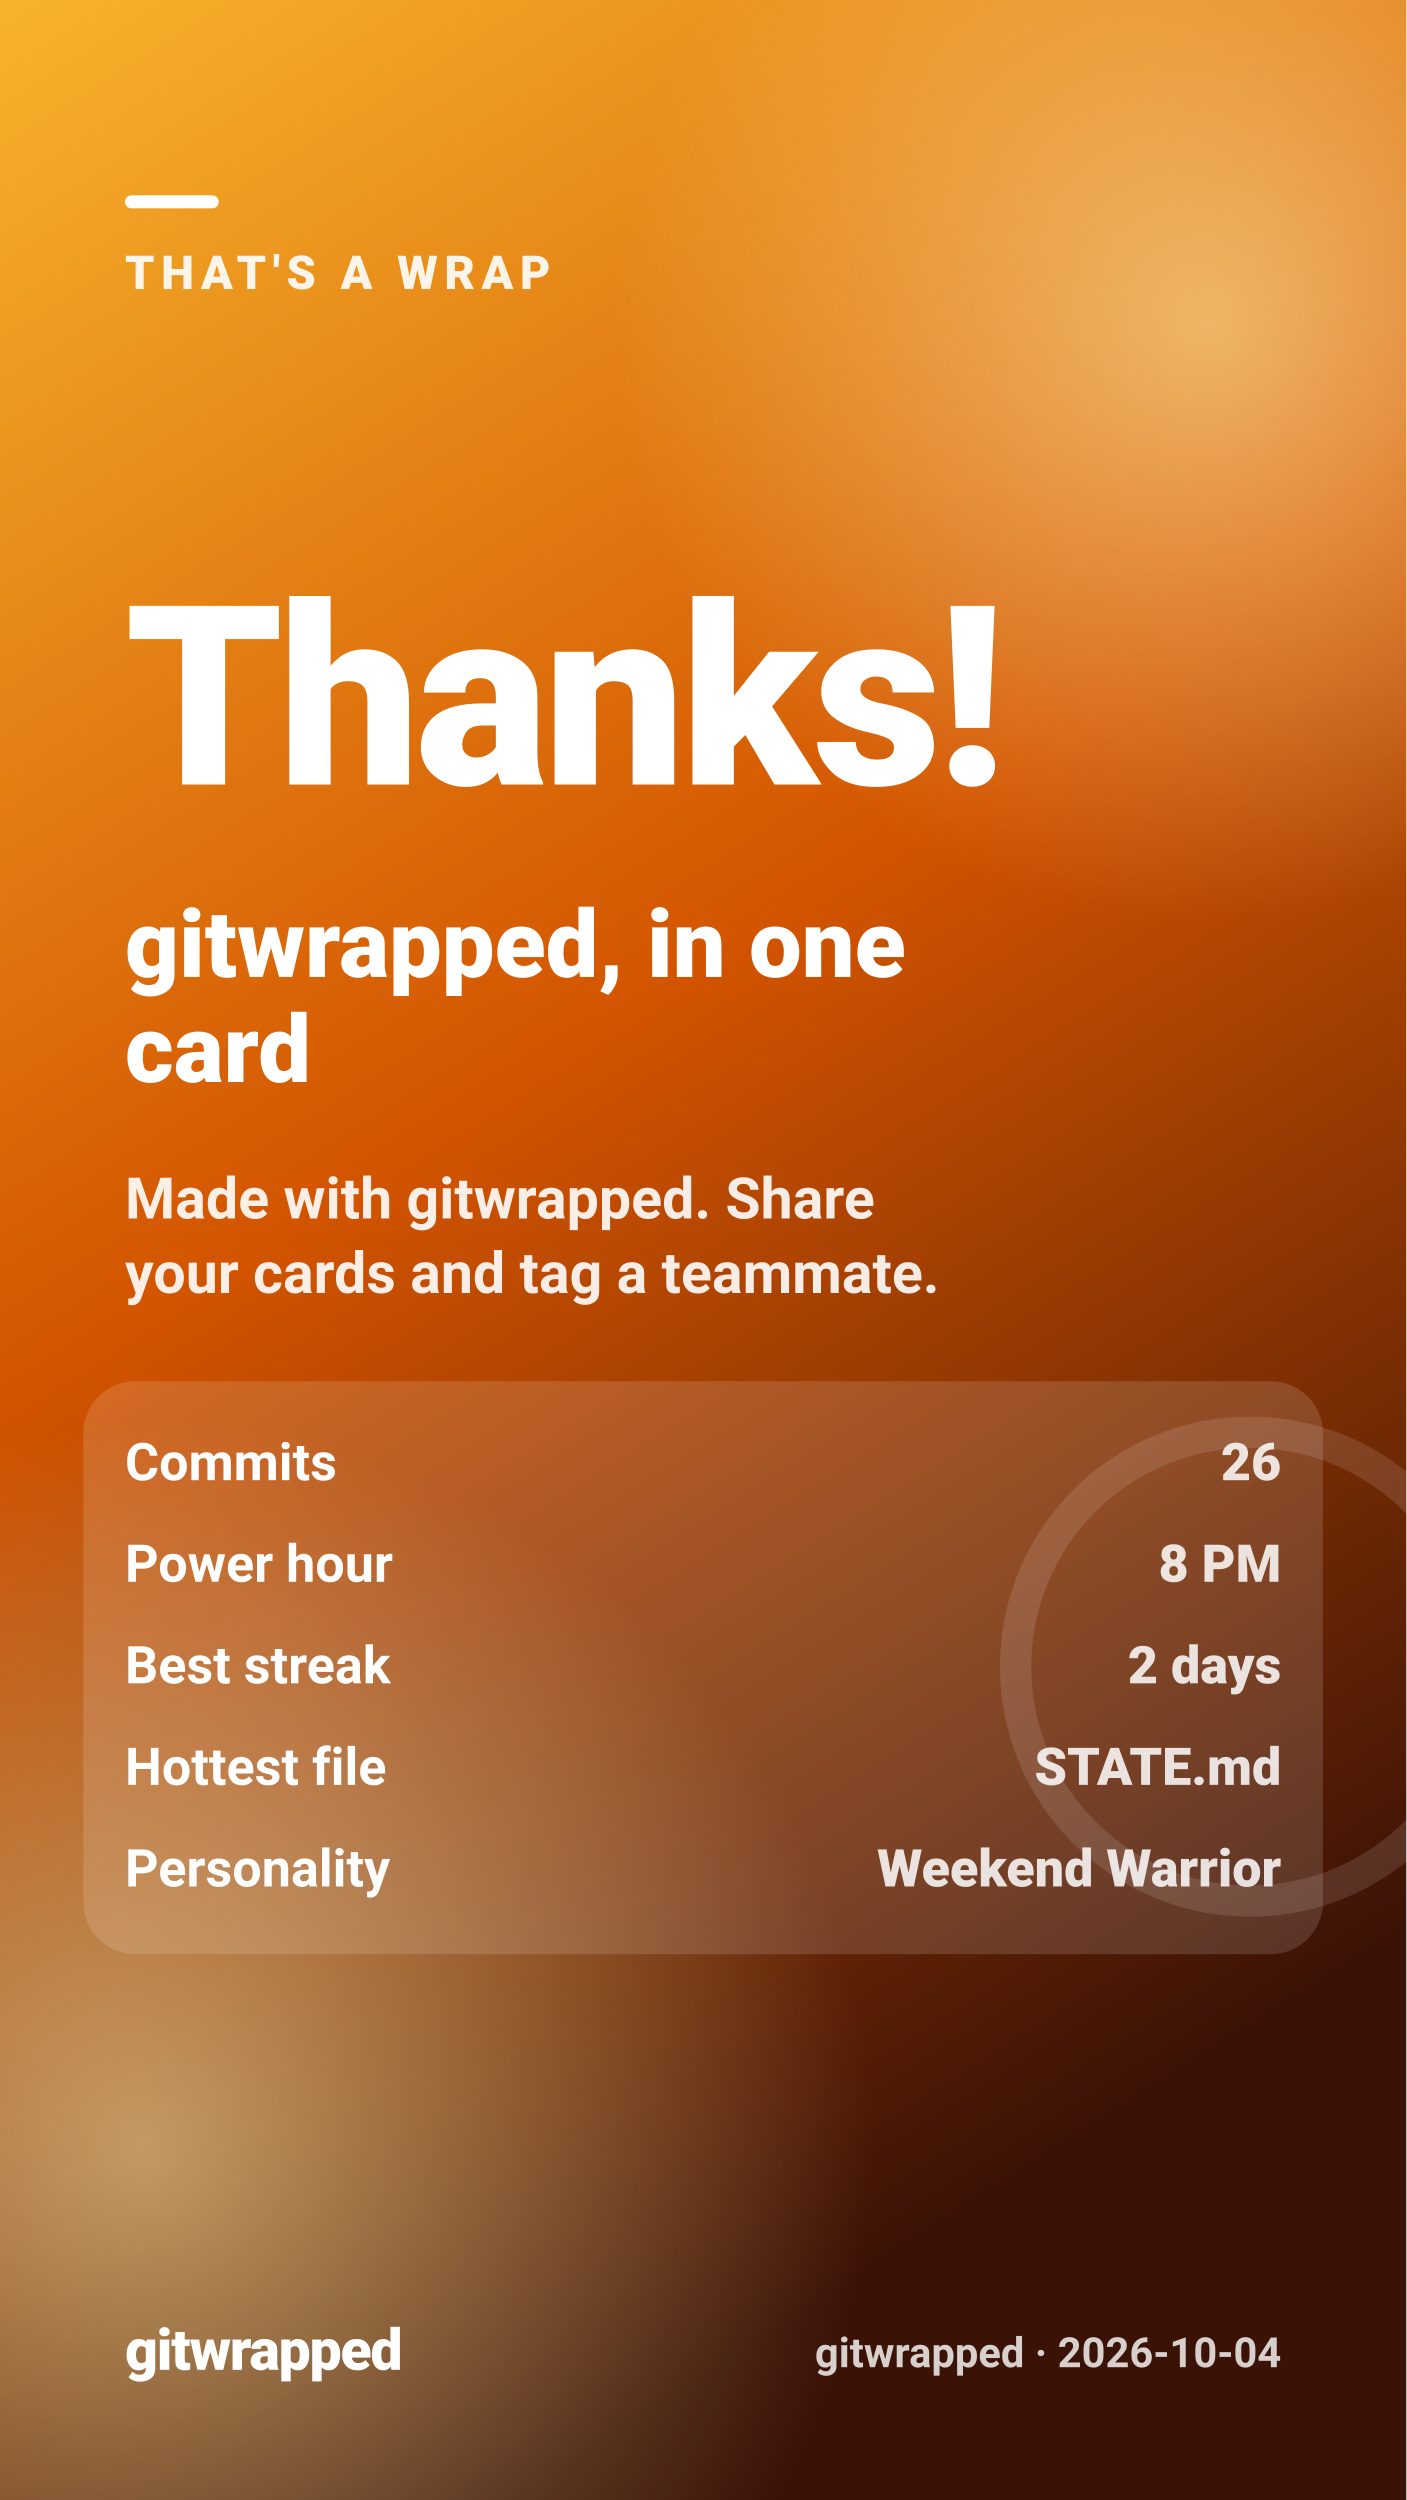
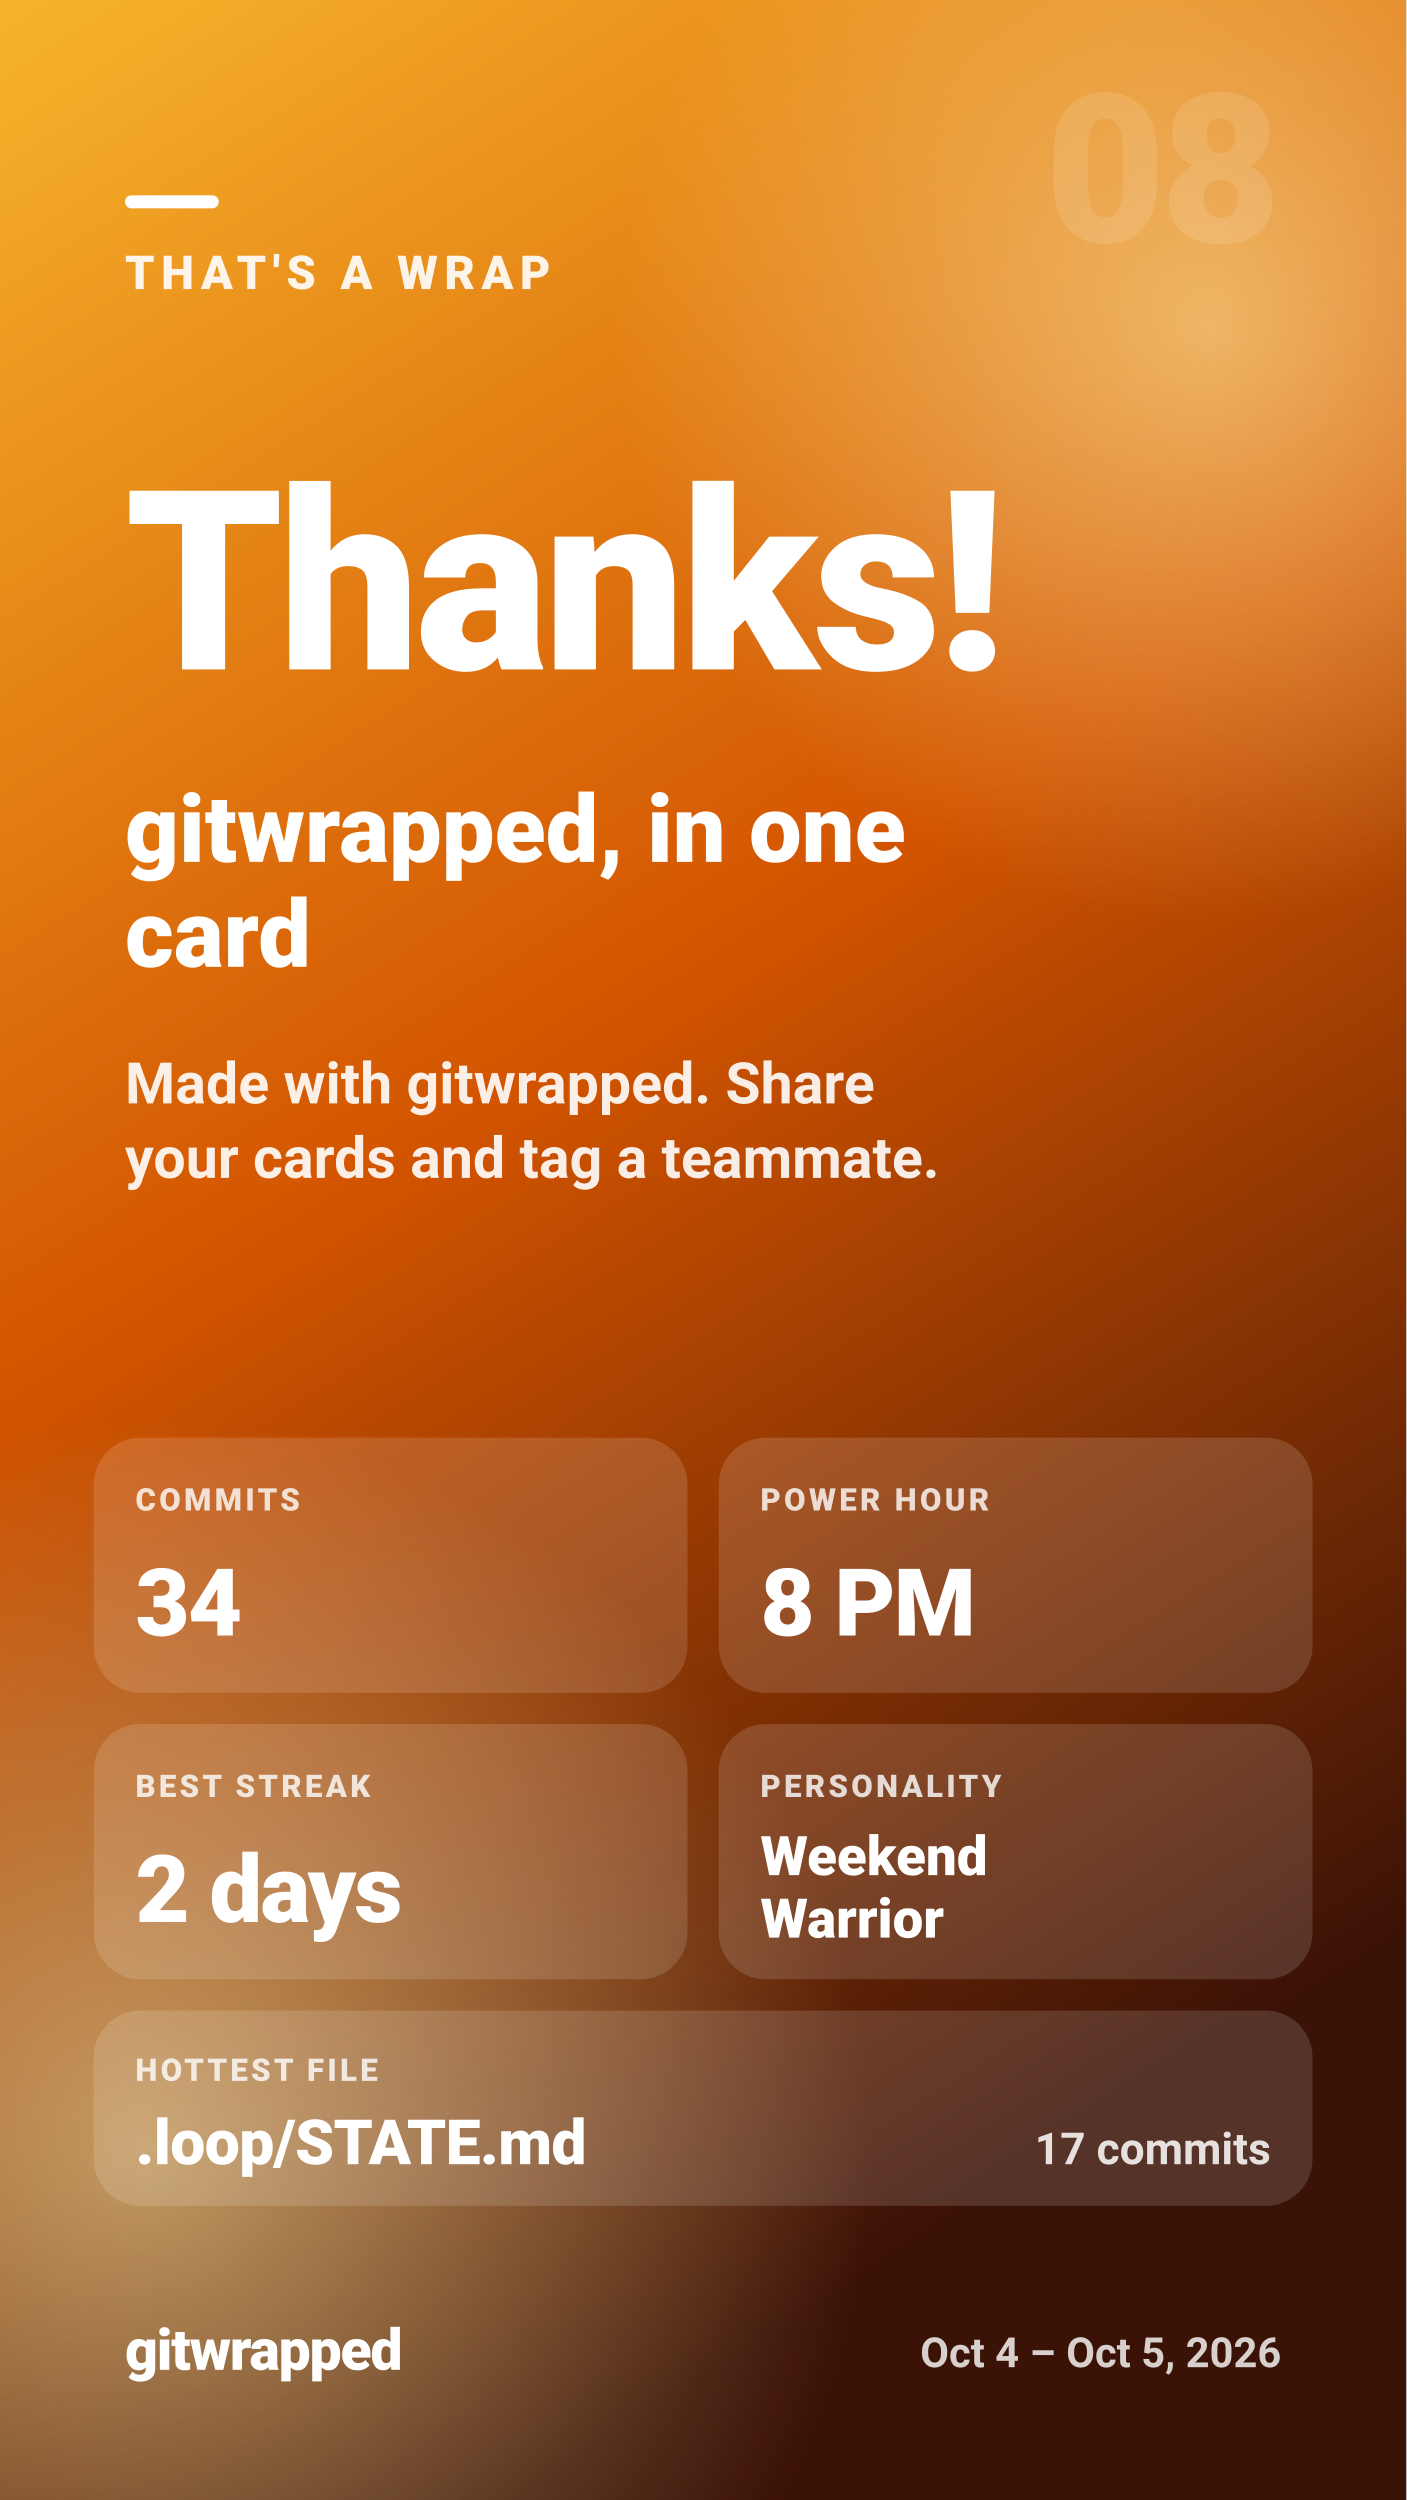
<svg xmlns="http://www.w3.org/2000/svg" width="1080" height="1920" viewBox="0 0 1080 1920" role="img" aria-label="THAT'S A WRAP — Thanks! — gitwrapped, in one card">
  <defs>
    <linearGradient id="gw-outro-bg" x1="0" y1="0" x2="0.35" y2="1">
      <stop offset="0.00" stop-color="#f7b42c" />
      <stop offset="0.50" stop-color="#d35400" />
      <stop offset="1.00" stop-color="#3b1206" />
    </linearGradient>
    <radialGradient id="gw-outro-glow">
      <stop offset="0" stop-color="#fff3b0" stop-opacity="0.55" />
      <stop offset="1" stop-color="#fff3b0" stop-opacity="0" />
    </radialGradient>
  </defs>
  <rect width="1080" height="1920" fill="url(#gw-outro-bg)" />
  <circle cx="930" cy="250" r="460" fill="url(#gw-outro-glow)" />
  <circle cx="110" cy="1650" r="560" fill="url(#gw-outro-glow)" />
-   <circle cx="960" cy="1280" r="180" fill="none" stroke="#ffffff" stroke-opacity="0.12" stroke-width="24" />
  <g fill="#ffffff" font-family="system-ui, -apple-system, 'Segoe UI', Roboto, Helvetica, Arial, sans-serif">
+     <text x="984" y="186" font-size="160" font-weight="900" fill-opacity="0.12" text-anchor="end" letter-spacing="-4">08</text>
    <rect x="96" y="150" width="72" height="10" rx="5" fill="#ffffff" />
    <text x="96" y="222" font-size="36" font-weight="800" fill-opacity="0.9" letter-spacing="5">THAT'S A WRAP</text>
-     <text x="96" y="602.5" font-size="193" font-weight="900" letter-spacing="-3.9">Thanks!</text>
-     <text x="96" y="750.3" font-size="72" font-weight="800">gitwrapped, in one</text>
-     <text x="96" y="831" font-size="72" font-weight="800">card</text>
-     <text x="96" y="935.8" font-size="44" font-weight="600" fill-opacity="0.9">Made with gitwrapped. Share</text>
-     <text x="96" y="993" font-size="44" font-weight="600" fill-opacity="0.9">your cards and tag a teammate.</text>
-     <rect x="64" y="1060.793" width="952" height="440" rx="40" fill="#ffffff" fill-opacity="0.14" />
-     <text x="96" y="1136.8" font-size="40" font-weight="700">Commits</text>
-     <text x="984" y="1136.8" font-size="40" font-weight="800" fill-opacity="0.85" text-anchor="end">26</text>
-     <text x="96" y="1214.8" font-size="40" font-weight="700">Power hour</text>
-     <text x="984" y="1214.8" font-size="40" font-weight="800" fill-opacity="0.85" text-anchor="end">8 PM</text>
-     <text x="96" y="1292.8" font-size="40" font-weight="700">Best streak</text>
-     <text x="984" y="1292.8" font-size="40" font-weight="800" fill-opacity="0.85" text-anchor="end">2 days</text>
-     <text x="96" y="1370.8" font-size="40" font-weight="700">Hottest file</text>
-     <text x="984" y="1370.8" font-size="40" font-weight="800" fill-opacity="0.85" text-anchor="end">STATE.md</text>
-     <text x="96" y="1448.8" font-size="40" font-weight="700">Personality</text>
-     <text x="984" y="1448.8" font-size="40" font-weight="800" fill-opacity="0.85" text-anchor="end">Weekend Warrior</text>
+     <text x="96" y="514.1" font-size="193" font-weight="900" letter-spacing="-3.9">Thanks!</text>
+     <text x="96" y="661.9" font-size="72" font-weight="800">gitwrapped, in one</text>
+     <text x="96" y="742.5" font-size="72" font-weight="800">card</text>
+     <text x="96" y="847.4" font-size="44" font-weight="600" fill-opacity="0.9">Made with gitwrapped. Share</text>
+     <text x="96" y="904.6" font-size="44" font-weight="600" fill-opacity="0.9">your cards and tag a teammate.</text>
+     <rect x="72" y="1104.1" width="456" height="196" rx="36" fill="#ffffff" fill-opacity="0.14" />
+     <text x="104" y="1160.1" font-size="24" font-weight="800" fill-opacity="0.8" letter-spacing="2.5">COMMITS</text>
+     <text x="104" y="1256.1" font-size="72" font-weight="900" letter-spacing="-1.4">34</text>
+     <rect x="552" y="1104.1" width="456" height="196" rx="36" fill="#ffffff" fill-opacity="0.14" />
+     <text x="584" y="1160.1" font-size="24" font-weight="800" fill-opacity="0.8" letter-spacing="2.5">POWER HOUR</text>
+     <text x="584" y="1256.1" font-size="72" font-weight="900" letter-spacing="-1.4">8 PM</text>
+     <rect x="72" y="1324.1" width="456" height="196" rx="36" fill="#ffffff" fill-opacity="0.14" />
+     <text x="104" y="1380.1" font-size="24" font-weight="800" fill-opacity="0.8" letter-spacing="2.5">BEST STREAK</text>
+     <text x="104" y="1476.1" font-size="72" font-weight="900" letter-spacing="-1.4">2 days</text>
+     <rect x="552" y="1324.1" width="456" height="196" rx="36" fill="#ffffff" fill-opacity="0.14" />
+     <text x="584" y="1380.1" font-size="24" font-weight="800" fill-opacity="0.8" letter-spacing="2.5">PERSONALITY</text>
+     <text x="584" y="1440.1" font-size="42" font-weight="900">Weekend</text>
+     <text x="584" y="1488.1" font-size="42" font-weight="900">Warrior</text>
+     <rect x="72" y="1544.1" width="936" height="150" rx="36" fill="#ffffff" fill-opacity="0.14" />
+     <text x="104" y="1598.1" font-size="24" font-weight="800" fill-opacity="0.8" letter-spacing="2.5">HOTTEST FILE</text>
+     <text x="104" y="1662.1" font-size="48" font-weight="900" letter-spacing="-0.5">.loop/STATE.md</text>
+     <text x="976" y="1662.1" font-size="34" font-weight="700" fill-opacity="0.85" text-anchor="end">17 commits</text>
    <text x="96" y="1820" font-size="44" font-weight="900" letter-spacing="-1">gitwrapped</text>
-     <text x="984" y="1818" font-size="32" font-weight="600" fill-opacity="0.8" text-anchor="end">gitwrapped · 2026-10-04</text>
+     <text x="984" y="1818" font-size="32" font-weight="600" fill-opacity="0.8" text-anchor="end">Oct 4 – Oct 5, 2026</text>
  </g>
</svg>
